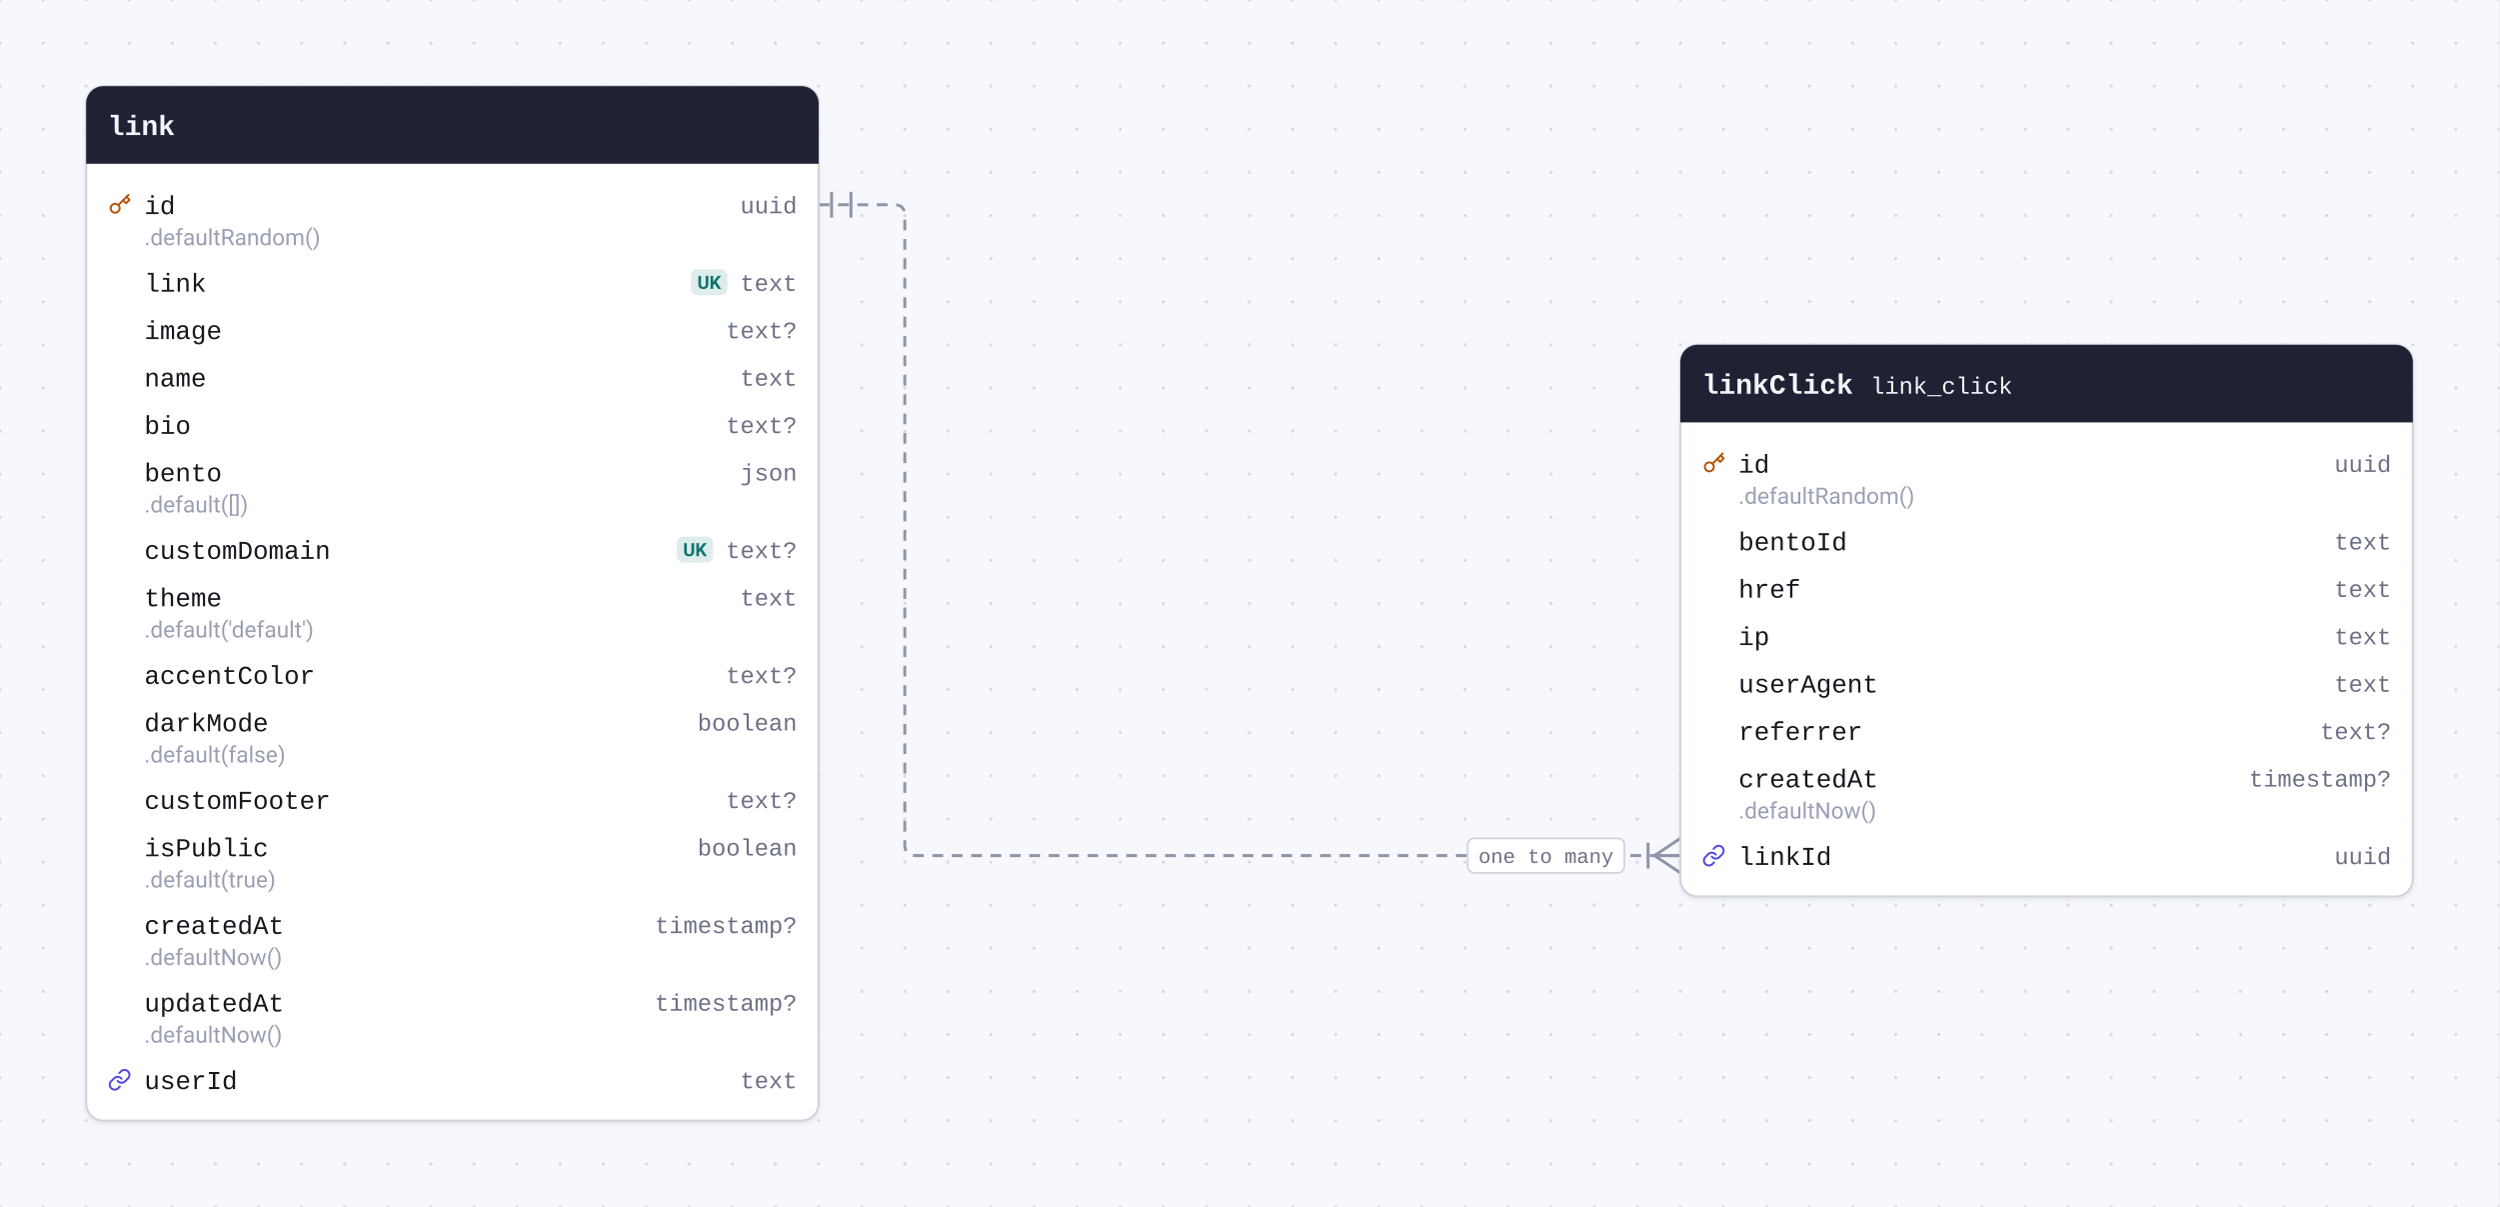
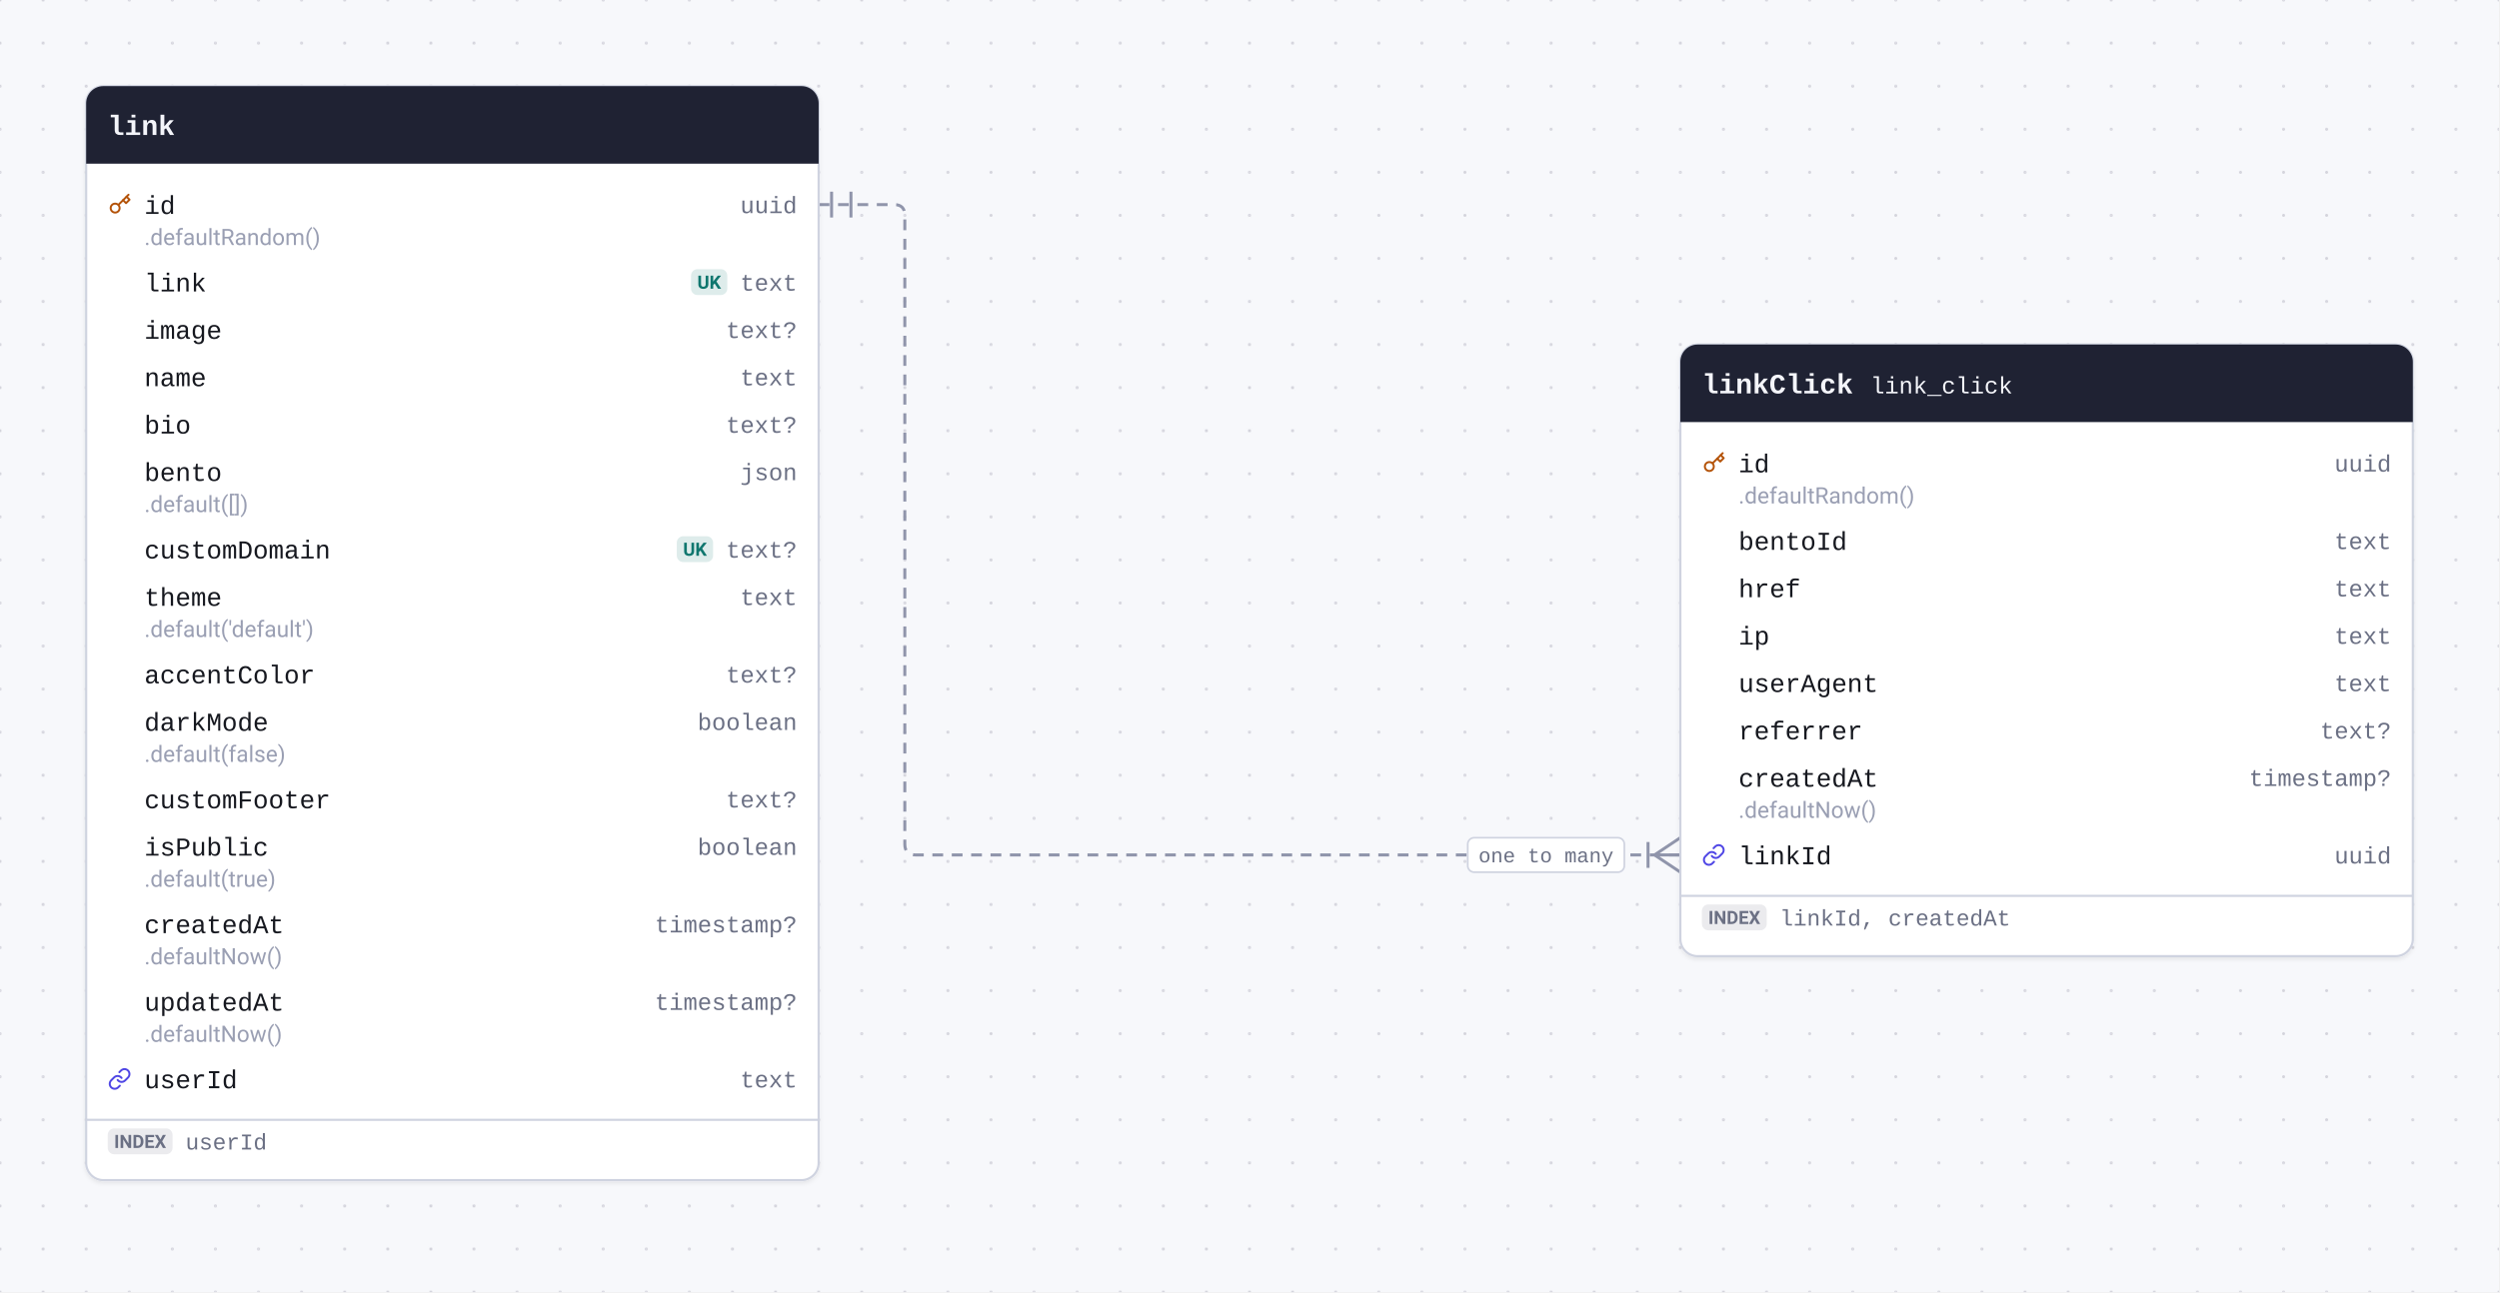
- <svg xmlns="http://www.w3.org/2000/svg" width="1160" height="560" viewBox="0 0 1160 560">
+ <svg xmlns="http://www.w3.org/2000/svg" width="1160" height="600" viewBox="0 0 1160 600">
  <defs>
    <pattern id="dots" x="-0.7" y="-0.7" width="20" height="20" patternUnits="userSpaceOnUse">
      <circle cx="0.7" cy="0.7" r="0.7" fill="#d4d4dc" />
    </pattern>
    <filter id="node-shadow" x="-5%" y="-5%" width="110%" height="115%">
      <feDropShadow dx="0" dy="1" stdDeviation="1" flood-color="#000000" flood-opacity="0.08" />
    </filter>
  </defs>
-   <rect x="0" y="0" width="1160" height="560" fill="#f7f8fb" />
-   <rect x="0" y="0" width="1160" height="560" fill="url(#dots)" />
+   <rect x="0" y="0" width="1160" height="600" fill="#f7f8fb" />
+   <rect x="0" y="0" width="1160" height="600" fill="url(#dots)" />
  <g class="relation-edge">
    <path d="M380 95L400 95L 415,95Q 420,95 420,100L 420,392Q 420,397 425,397L760 397L780 397" fill="none" stroke="#9095ab" stroke-width="1.4" stroke-dasharray="5 4" />
    <g transform="translate(380 95) scale(-1 1)" fill="none" stroke="#9095ab" stroke-width="1.4">
      <path d="M-6 -6 L-6 6" />
      <path d="M-15 -6 L-15 6" />
    </g>
    <g transform="translate(780 397)" fill="none" stroke="#9095ab" stroke-width="1.4">
      <path d="M0 -8 L-12 0 L0 8 M-12 0 L0 0" />
      <path d="M-15 -6 L-15 6" />
    </g>
  </g>
  <g class="model-node">
    <clipPath id="node-clip-0">
-       <rect x="40" y="40" width="340" height="480" rx="8" />
+       <rect x="40" y="40" width="340" height="508" rx="8" />
    </clipPath>
-     <rect x="40" y="40" width="340" height="480" rx="8" fill="#ffffff" stroke="#cfd3e0" filter="url(#node-shadow)" />
+     <rect x="40" y="40" width="340" height="508" rx="8" fill="#ffffff" stroke="#cfd3e0" filter="url(#node-shadow)" />
    <rect x="40" y="40" width="340" height="36" fill="#1f2233" clip-path="url(#node-clip-0)" />
    <text x="50" y="62.68" font-family="ui-monospace, SF Mono, Menlo, Consolas, Liberation Mono, DejaVu Sans Mono, monospace" font-size="13" font-weight="700" fill="#f4f5fa">link</text>
    <g transform="translate(50 89.5) scale(0.46)" fill="none" stroke="#b45309" stroke-width="2" stroke-linecap="round" stroke-linejoin="round">
      <circle cx="7.5" cy="15.5" r="4.5" />
      <path d="m21 2-9.6 9.6" />
      <path d="m15.5 7.5 3 3L22 7l-3-3" />
    </g>
    <text x="67" y="99.32" font-family="ui-monospace, SF Mono, Menlo, Consolas, Liberation Mono, DejaVu Sans Mono, monospace" font-size="12" fill="#16181f">id</text>
    <text x="370" y="98.96" font-family="ui-monospace, SF Mono, Menlo, Consolas, Liberation Mono, DejaVu Sans Mono, monospace" font-size="11" text-anchor="end" fill="#6b7084">uuid</text>
    <text x="67" y="113.78" font-family="ui-sans-serif, -apple-system, Segoe UI, Roboto, Helvetica Neue, Arial, DejaVu Sans, sans-serif" font-size="10.5" fill="#9a9fb3">.defaultRandom()</text>
    <rect x="320.76" y="125" width="16.84" height="12" rx="3" fill="#0f766e" fill-opacity="0.14" />
    <text x="329.18" y="134.06" font-family="ui-sans-serif, -apple-system, Segoe UI, Roboto, Helvetica Neue, Arial, DejaVu Sans, sans-serif" font-size="8.5" font-weight="600" text-anchor="middle" fill="#0f766e">UK</text>
    <text x="67" y="135.32" font-family="ui-monospace, SF Mono, Menlo, Consolas, Liberation Mono, DejaVu Sans Mono, monospace" font-size="12" fill="#16181f">link</text>
    <text x="370" y="134.96" font-family="ui-monospace, SF Mono, Menlo, Consolas, Liberation Mono, DejaVu Sans Mono, monospace" font-size="11" text-anchor="end" fill="#6b7084">text</text>
    <text x="67" y="157.32" font-family="ui-monospace, SF Mono, Menlo, Consolas, Liberation Mono, DejaVu Sans Mono, monospace" font-size="12" fill="#16181f">image</text>
    <text x="370" y="156.96" font-family="ui-monospace, SF Mono, Menlo, Consolas, Liberation Mono, DejaVu Sans Mono, monospace" font-size="11" text-anchor="end" fill="#6b7084">text?</text>
    <text x="67" y="179.32" font-family="ui-monospace, SF Mono, Menlo, Consolas, Liberation Mono, DejaVu Sans Mono, monospace" font-size="12" fill="#16181f">name</text>
    <text x="370" y="178.96" font-family="ui-monospace, SF Mono, Menlo, Consolas, Liberation Mono, DejaVu Sans Mono, monospace" font-size="11" text-anchor="end" fill="#6b7084">text</text>
    <text x="67" y="201.32" font-family="ui-monospace, SF Mono, Menlo, Consolas, Liberation Mono, DejaVu Sans Mono, monospace" font-size="12" fill="#16181f">bio</text>
    <text x="370" y="200.96" font-family="ui-monospace, SF Mono, Menlo, Consolas, Liberation Mono, DejaVu Sans Mono, monospace" font-size="11" text-anchor="end" fill="#6b7084">text?</text>
    <text x="67" y="223.32" font-family="ui-monospace, SF Mono, Menlo, Consolas, Liberation Mono, DejaVu Sans Mono, monospace" font-size="12" fill="#16181f">bento</text>
    <text x="370" y="222.96" font-family="ui-monospace, SF Mono, Menlo, Consolas, Liberation Mono, DejaVu Sans Mono, monospace" font-size="11" text-anchor="end" fill="#6b7084">json</text>
    <text x="67" y="237.78" font-family="ui-sans-serif, -apple-system, Segoe UI, Roboto, Helvetica Neue, Arial, DejaVu Sans, sans-serif" font-size="10.5" fill="#9a9fb3">.default([])</text>
    <rect x="314.16" y="249" width="16.84" height="12" rx="3" fill="#0f766e" fill-opacity="0.14" />
    <text x="322.58" y="258.06" font-family="ui-sans-serif, -apple-system, Segoe UI, Roboto, Helvetica Neue, Arial, DejaVu Sans, sans-serif" font-size="8.5" font-weight="600" text-anchor="middle" fill="#0f766e">UK</text>
    <text x="67" y="259.32" font-family="ui-monospace, SF Mono, Menlo, Consolas, Liberation Mono, DejaVu Sans Mono, monospace" font-size="12" fill="#16181f">customDomain</text>
    <text x="370" y="258.96" font-family="ui-monospace, SF Mono, Menlo, Consolas, Liberation Mono, DejaVu Sans Mono, monospace" font-size="11" text-anchor="end" fill="#6b7084">text?</text>
    <text x="67" y="281.32" font-family="ui-monospace, SF Mono, Menlo, Consolas, Liberation Mono, DejaVu Sans Mono, monospace" font-size="12" fill="#16181f">theme</text>
    <text x="370" y="280.96" font-family="ui-monospace, SF Mono, Menlo, Consolas, Liberation Mono, DejaVu Sans Mono, monospace" font-size="11" text-anchor="end" fill="#6b7084">text</text>
    <text x="67" y="295.78" font-family="ui-sans-serif, -apple-system, Segoe UI, Roboto, Helvetica Neue, Arial, DejaVu Sans, sans-serif" font-size="10.5" fill="#9a9fb3">.default('default')</text>
    <text x="67" y="317.32" font-family="ui-monospace, SF Mono, Menlo, Consolas, Liberation Mono, DejaVu Sans Mono, monospace" font-size="12" fill="#16181f">accentColor</text>
    <text x="370" y="316.96" font-family="ui-monospace, SF Mono, Menlo, Consolas, Liberation Mono, DejaVu Sans Mono, monospace" font-size="11" text-anchor="end" fill="#6b7084">text?</text>
    <text x="67" y="339.32" font-family="ui-monospace, SF Mono, Menlo, Consolas, Liberation Mono, DejaVu Sans Mono, monospace" font-size="12" fill="#16181f">darkMode</text>
    <text x="370" y="338.96" font-family="ui-monospace, SF Mono, Menlo, Consolas, Liberation Mono, DejaVu Sans Mono, monospace" font-size="11" text-anchor="end" fill="#6b7084">boolean</text>
    <text x="67" y="353.78" font-family="ui-sans-serif, -apple-system, Segoe UI, Roboto, Helvetica Neue, Arial, DejaVu Sans, sans-serif" font-size="10.5" fill="#9a9fb3">.default(false)</text>
    <text x="67" y="375.32" font-family="ui-monospace, SF Mono, Menlo, Consolas, Liberation Mono, DejaVu Sans Mono, monospace" font-size="12" fill="#16181f">customFooter</text>
    <text x="370" y="374.96" font-family="ui-monospace, SF Mono, Menlo, Consolas, Liberation Mono, DejaVu Sans Mono, monospace" font-size="11" text-anchor="end" fill="#6b7084">text?</text>
    <text x="67" y="397.32" font-family="ui-monospace, SF Mono, Menlo, Consolas, Liberation Mono, DejaVu Sans Mono, monospace" font-size="12" fill="#16181f">isPublic</text>
    <text x="370" y="396.96" font-family="ui-monospace, SF Mono, Menlo, Consolas, Liberation Mono, DejaVu Sans Mono, monospace" font-size="11" text-anchor="end" fill="#6b7084">boolean</text>
    <text x="67" y="411.78" font-family="ui-sans-serif, -apple-system, Segoe UI, Roboto, Helvetica Neue, Arial, DejaVu Sans, sans-serif" font-size="10.5" fill="#9a9fb3">.default(true)</text>
    <text x="67" y="433.32" font-family="ui-monospace, SF Mono, Menlo, Consolas, Liberation Mono, DejaVu Sans Mono, monospace" font-size="12" fill="#16181f">createdAt</text>
    <text x="370" y="432.96" font-family="ui-monospace, SF Mono, Menlo, Consolas, Liberation Mono, DejaVu Sans Mono, monospace" font-size="11" text-anchor="end" fill="#6b7084">timestamp?</text>
    <text x="67" y="447.78" font-family="ui-sans-serif, -apple-system, Segoe UI, Roboto, Helvetica Neue, Arial, DejaVu Sans, sans-serif" font-size="10.5" fill="#9a9fb3">.defaultNow()</text>
    <text x="67" y="469.32" font-family="ui-monospace, SF Mono, Menlo, Consolas, Liberation Mono, DejaVu Sans Mono, monospace" font-size="12" fill="#16181f">updatedAt</text>
    <text x="370" y="468.96" font-family="ui-monospace, SF Mono, Menlo, Consolas, Liberation Mono, DejaVu Sans Mono, monospace" font-size="11" text-anchor="end" fill="#6b7084">timestamp?</text>
    <text x="67" y="483.78" font-family="ui-sans-serif, -apple-system, Segoe UI, Roboto, Helvetica Neue, Arial, DejaVu Sans, sans-serif" font-size="10.5" fill="#9a9fb3">.defaultNow()</text>
    <g transform="translate(50 495.5) scale(0.46)" fill="none" stroke="#4f46e5" stroke-width="2" stroke-linecap="round" stroke-linejoin="round">
      <path d="M10 13a5 5 0 0 0 7.54.54l3-3a5 5 0 0 0-7.07-7.07l-1.72 1.71" />
      <path d="M14 11a5 5 0 0 0-7.54-.54l-3 3a5 5 0 0 0 7.07 7.07l1.71-1.71" />
    </g>
    <text x="67" y="505.32" font-family="ui-monospace, SF Mono, Menlo, Consolas, Liberation Mono, DejaVu Sans Mono, monospace" font-size="12" fill="#16181f">userId</text>
    <text x="370" y="504.96" font-family="ui-monospace, SF Mono, Menlo, Consolas, Liberation Mono, DejaVu Sans Mono, monospace" font-size="11" text-anchor="end" fill="#6b7084">text</text>
+     <path d="M40 520H380" stroke="#cfd3e0" stroke-width="1" />
+     <rect x="50" y="524" width="30.1" height="12" rx="3" fill="#6b7084" fill-opacity="0.14" />
+     <text x="65.05" y="533.06" font-family="ui-sans-serif, -apple-system, Segoe UI, Roboto, Helvetica Neue, Arial, DejaVu Sans, sans-serif" font-size="8.5" font-weight="600" text-anchor="middle" fill="#6b7084">INDEX</text>
+     <text x="86.1" y="533.78" font-family="ui-monospace, SF Mono, Menlo, Consolas, Liberation Mono, DejaVu Sans Mono, monospace" font-size="10.5" fill="#6b7084">userId</text>
  </g>
  <g class="model-node">
    <clipPath id="node-clip-1">
-       <rect x="780" y="160" width="340" height="256" rx="8" />
+       <rect x="780" y="160" width="340" height="284" rx="8" />
    </clipPath>
-     <rect x="780" y="160" width="340" height="256" rx="8" fill="#ffffff" stroke="#cfd3e0" filter="url(#node-shadow)" />
+     <rect x="780" y="160" width="340" height="284" rx="8" fill="#ffffff" stroke="#cfd3e0" filter="url(#node-shadow)" />
    <rect x="780" y="160" width="340" height="36" fill="#1f2233" clip-path="url(#node-clip-1)" />
    <text x="790" y="182.68" font-family="ui-monospace, SF Mono, Menlo, Consolas, Liberation Mono, DejaVu Sans Mono, monospace" font-size="13" font-weight="700" fill="#f4f5fa">linkClick<tspan dx="8" font-size="11" font-weight="400" opacity="0.6">link_click</tspan>
    </text>
    <g transform="translate(790 209.5) scale(0.46)" fill="none" stroke="#b45309" stroke-width="2" stroke-linecap="round" stroke-linejoin="round">
      <circle cx="7.5" cy="15.5" r="4.5" />
      <path d="m21 2-9.6 9.6" />
      <path d="m15.5 7.5 3 3L22 7l-3-3" />
    </g>
    <text x="807" y="219.32" font-family="ui-monospace, SF Mono, Menlo, Consolas, Liberation Mono, DejaVu Sans Mono, monospace" font-size="12" fill="#16181f">id</text>
    <text x="1110" y="218.96" font-family="ui-monospace, SF Mono, Menlo, Consolas, Liberation Mono, DejaVu Sans Mono, monospace" font-size="11" text-anchor="end" fill="#6b7084">uuid</text>
    <text x="807" y="233.78" font-family="ui-sans-serif, -apple-system, Segoe UI, Roboto, Helvetica Neue, Arial, DejaVu Sans, sans-serif" font-size="10.5" fill="#9a9fb3">.defaultRandom()</text>
    <text x="807" y="255.32" font-family="ui-monospace, SF Mono, Menlo, Consolas, Liberation Mono, DejaVu Sans Mono, monospace" font-size="12" fill="#16181f">bentoId</text>
    <text x="1110" y="254.96" font-family="ui-monospace, SF Mono, Menlo, Consolas, Liberation Mono, DejaVu Sans Mono, monospace" font-size="11" text-anchor="end" fill="#6b7084">text</text>
    <text x="807" y="277.32" font-family="ui-monospace, SF Mono, Menlo, Consolas, Liberation Mono, DejaVu Sans Mono, monospace" font-size="12" fill="#16181f">href</text>
    <text x="1110" y="276.96" font-family="ui-monospace, SF Mono, Menlo, Consolas, Liberation Mono, DejaVu Sans Mono, monospace" font-size="11" text-anchor="end" fill="#6b7084">text</text>
    <text x="807" y="299.32" font-family="ui-monospace, SF Mono, Menlo, Consolas, Liberation Mono, DejaVu Sans Mono, monospace" font-size="12" fill="#16181f">ip</text>
    <text x="1110" y="298.96" font-family="ui-monospace, SF Mono, Menlo, Consolas, Liberation Mono, DejaVu Sans Mono, monospace" font-size="11" text-anchor="end" fill="#6b7084">text</text>
    <text x="807" y="321.32" font-family="ui-monospace, SF Mono, Menlo, Consolas, Liberation Mono, DejaVu Sans Mono, monospace" font-size="12" fill="#16181f">userAgent</text>
    <text x="1110" y="320.96" font-family="ui-monospace, SF Mono, Menlo, Consolas, Liberation Mono, DejaVu Sans Mono, monospace" font-size="11" text-anchor="end" fill="#6b7084">text</text>
    <text x="807" y="343.32" font-family="ui-monospace, SF Mono, Menlo, Consolas, Liberation Mono, DejaVu Sans Mono, monospace" font-size="12" fill="#16181f">referrer</text>
    <text x="1110" y="342.96" font-family="ui-monospace, SF Mono, Menlo, Consolas, Liberation Mono, DejaVu Sans Mono, monospace" font-size="11" text-anchor="end" fill="#6b7084">text?</text>
    <text x="807" y="365.32" font-family="ui-monospace, SF Mono, Menlo, Consolas, Liberation Mono, DejaVu Sans Mono, monospace" font-size="12" fill="#16181f">createdAt</text>
    <text x="1110" y="364.96" font-family="ui-monospace, SF Mono, Menlo, Consolas, Liberation Mono, DejaVu Sans Mono, monospace" font-size="11" text-anchor="end" fill="#6b7084">timestamp?</text>
    <text x="807" y="379.78" font-family="ui-sans-serif, -apple-system, Segoe UI, Roboto, Helvetica Neue, Arial, DejaVu Sans, sans-serif" font-size="10.5" fill="#9a9fb3">.defaultNow()</text>
    <g transform="translate(790 391.5) scale(0.46)" fill="none" stroke="#4f46e5" stroke-width="2" stroke-linecap="round" stroke-linejoin="round">
      <path d="M10 13a5 5 0 0 0 7.54.54l3-3a5 5 0 0 0-7.07-7.07l-1.72 1.71" />
      <path d="M14 11a5 5 0 0 0-7.54-.54l-3 3a5 5 0 0 0 7.07 7.07l1.71-1.71" />
    </g>
    <text x="807" y="401.32" font-family="ui-monospace, SF Mono, Menlo, Consolas, Liberation Mono, DejaVu Sans Mono, monospace" font-size="12" fill="#16181f">linkId</text>
    <text x="1110" y="400.96" font-family="ui-monospace, SF Mono, Menlo, Consolas, Liberation Mono, DejaVu Sans Mono, monospace" font-size="11" text-anchor="end" fill="#6b7084">uuid</text>
+     <path d="M780 416H1120" stroke="#cfd3e0" stroke-width="1" />
+     <rect x="790" y="420" width="30.1" height="12" rx="3" fill="#6b7084" fill-opacity="0.14" />
+     <text x="805.05" y="429.06" font-family="ui-sans-serif, -apple-system, Segoe UI, Roboto, Helvetica Neue, Arial, DejaVu Sans, sans-serif" font-size="8.5" font-weight="600" text-anchor="middle" fill="#6b7084">INDEX</text>
+     <text x="826.1" y="429.78" font-family="ui-monospace, SF Mono, Menlo, Consolas, Liberation Mono, DejaVu Sans Mono, monospace" font-size="10.5" fill="#6b7084">linkId, createdAt</text>
  </g>
  <g class="relation-label">
    <rect x="681.3" y="389" width="72.7" height="16" rx="3" fill="#ffffff" stroke="#cfd3e0" stroke-width="0.8" />
    <text x="717.65" y="400.42" font-family="ui-monospace, SF Mono, Menlo, Consolas, Liberation Mono, DejaVu Sans Mono, monospace" font-size="9.5" text-anchor="middle" fill="#6b7084">one to many</text>
  </g>
</svg>
